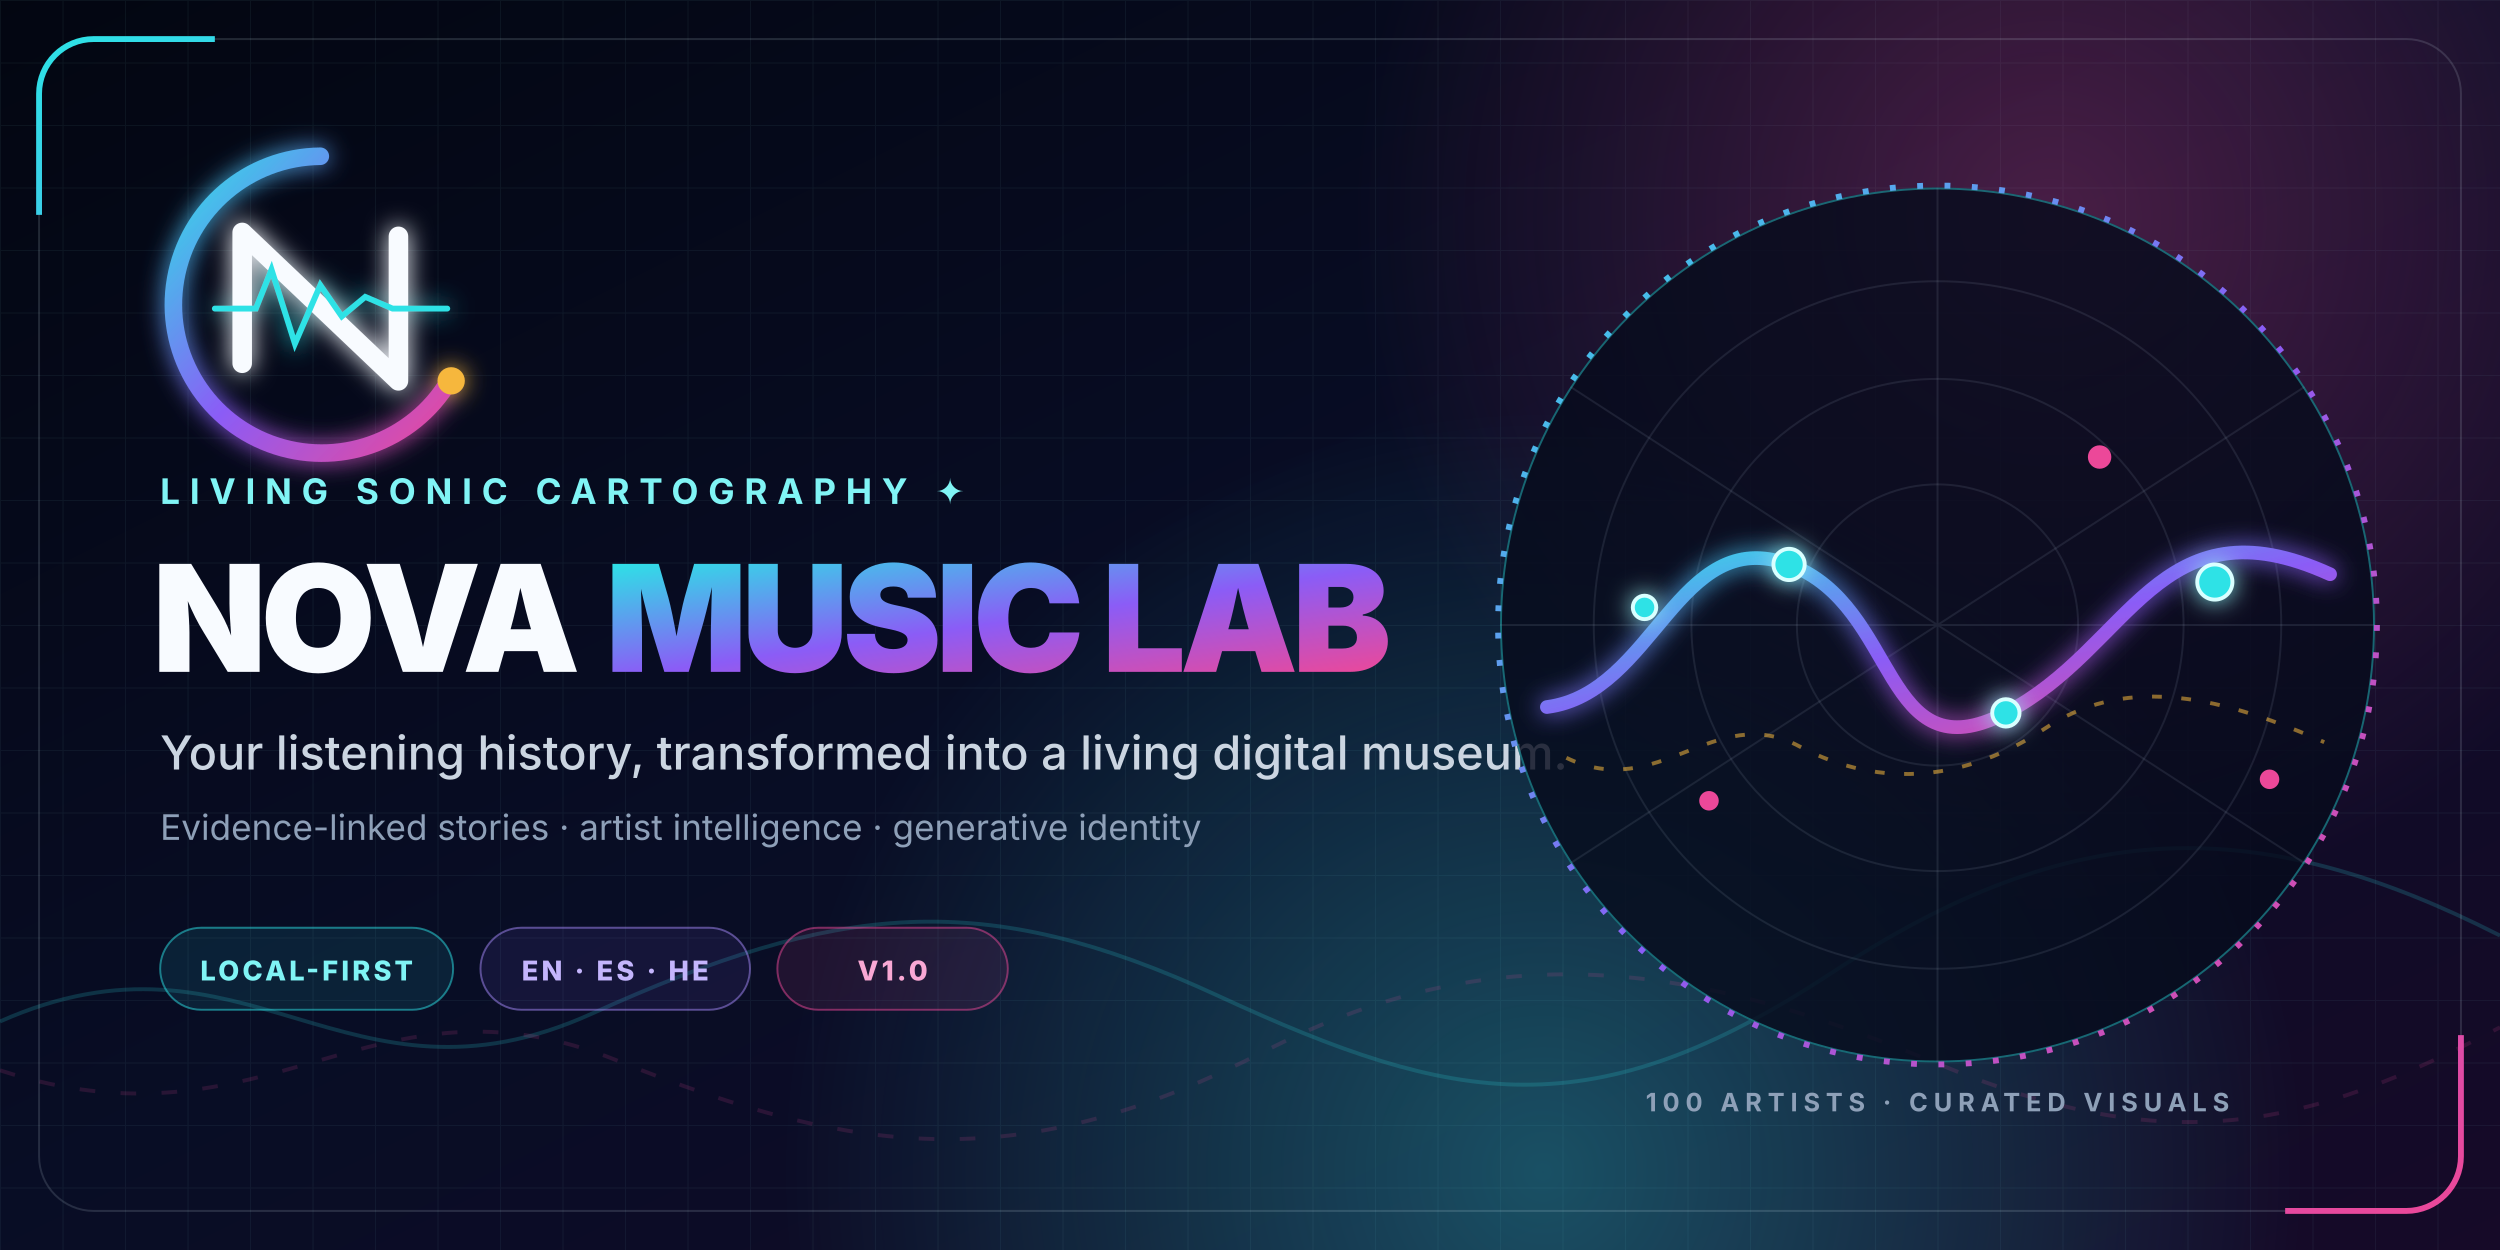
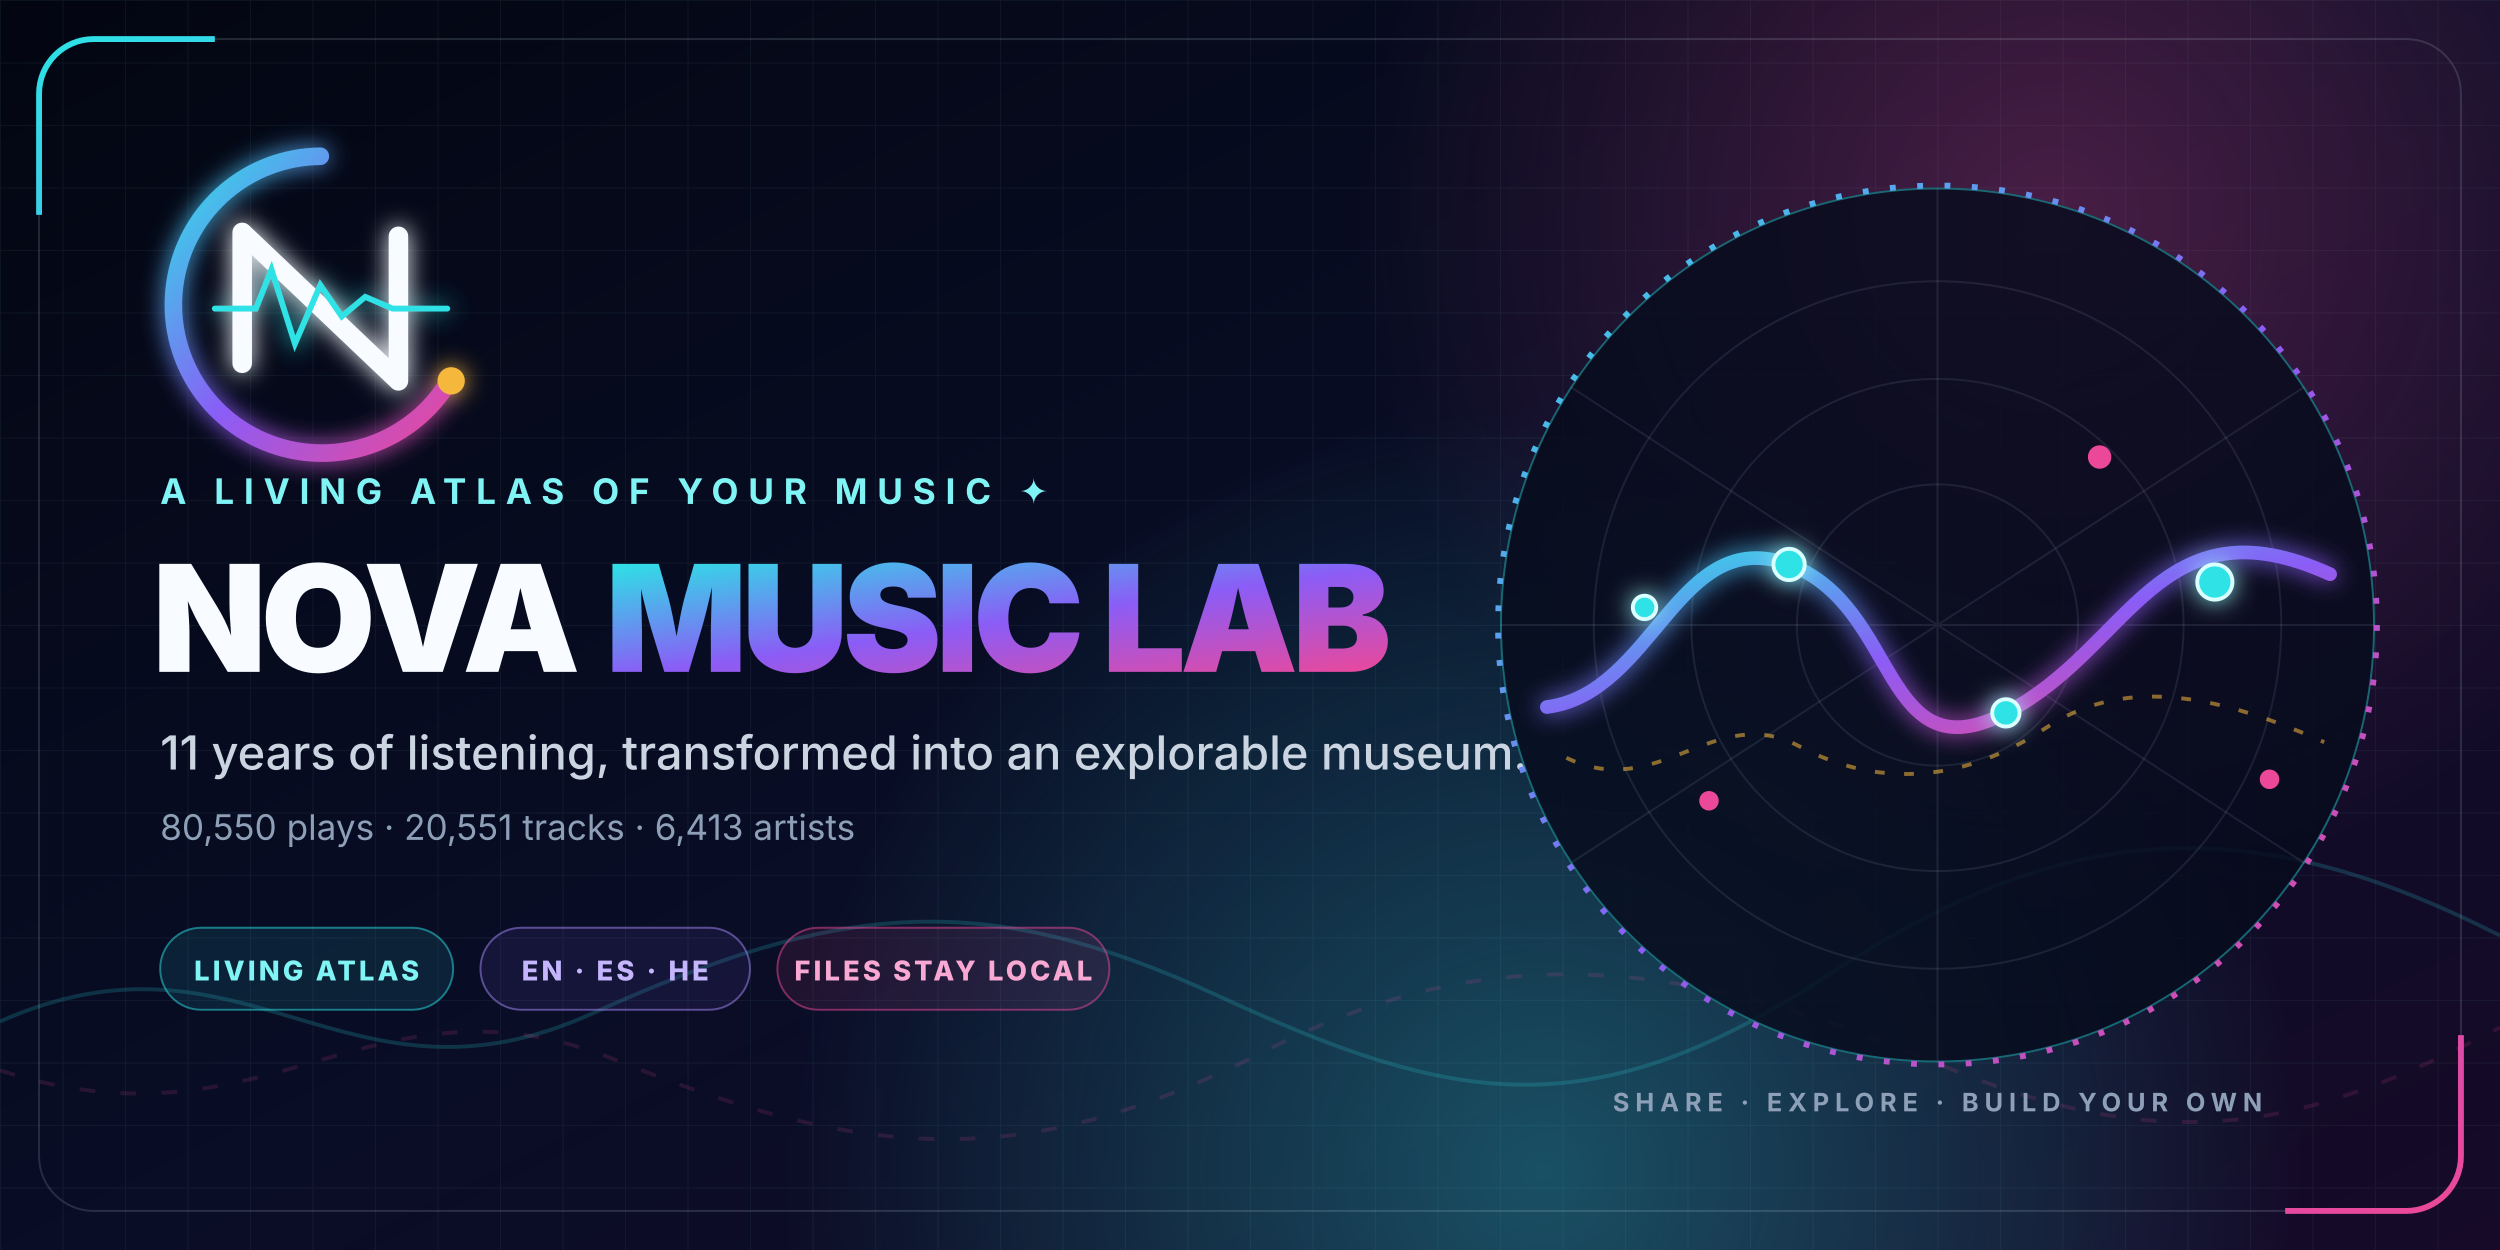
<svg xmlns="http://www.w3.org/2000/svg" width="1280" height="640" viewBox="0 0 1280 640" role="img" aria-labelledby="title description">
  <defs>
    <linearGradient id="background" x1="0" y1="0" x2="1" y2="1">
      <stop offset="0" stop-color="#030611" />
      <stop offset="0.48" stop-color="#080d25" />
      <stop offset="1" stop-color="#160a28" />
    </linearGradient>
    <linearGradient id="nova" x1="0" y1="0" x2="1" y2="1">
      <stop offset="0" stop-color="#2de2e6" />
      <stop offset="0.52" stop-color="#8b5cf6" />
      <stop offset="1" stop-color="#ec4899" />
    </linearGradient>
    <radialGradient id="cyanAura">
      <stop offset="0" stop-color="#2de2e6" stop-opacity="0.32" />
      <stop offset="1" stop-color="#2de2e6" stop-opacity="0" />
    </radialGradient>
    <radialGradient id="pinkAura">
      <stop offset="0" stop-color="#ec4899" stop-opacity="0.28" />
      <stop offset="1" stop-color="#ec4899" stop-opacity="0" />
    </radialGradient>
    <pattern id="grid" width="32" height="32" patternUnits="userSpaceOnUse">
      <path d="M32 0H0V32" fill="none" stroke="#9feff2" stroke-opacity="0.055" />
    </pattern>
    <filter id="softGlow" x="-100%" y="-100%" width="300%" height="300%">
      <feGaussianBlur stdDeviation="6" result="blur" />
      <feMerge>
        <feMergeNode in="blur" />
        <feMergeNode in="SourceGraphic" />
      </feMerge>
    </filter>
    <clipPath id="mapClip">
      <circle cx="992" cy="320" r="224" />
    </clipPath>
  </defs>
  <rect width="1280" height="640" fill="url(#background)" />
  <rect width="1280" height="640" fill="url(#grid)" />
  <circle cx="1050" cy="110" r="360" fill="url(#pinkAura)" />
  <circle cx="790" cy="600" r="390" fill="url(#cyanAura)" />
  <path d="M0 523C126 467 177 576 303 519S503 454 624 510 815 579 938 498s218-82 342-19" fill="none" stroke="#2de2e6" stroke-opacity="0.18" stroke-width="2" />
  <path d="M0 548c138 45 190-56 316-5s209 58 332-5 227-42 345 7 188 33 287-19" fill="none" stroke="#ec4899" stroke-opacity="0.14" stroke-width="2" stroke-dasharray="8 13" />
  <g transform="translate(82 74)" filter="url(#softGlow)">
    <path d="M82 6A76 76 0 1 0 148 121" fill="none" stroke="url(#nova)" stroke-width="9" stroke-linecap="round" />
    <circle cx="149" cy="121" r="7" fill="#f6b73c" />
    <path d="M42 112V45l80 76V47" fill="none" stroke="#f8fbff" stroke-width="10" stroke-linecap="round" stroke-linejoin="round" />
    <path d="M28 84h21l8-20 12 38 13-30 11 16 12-10 14 6h28" fill="none" stroke="#2de2e6" stroke-width="3" stroke-linecap="round" />
  </g>
  <g font-family="Inter,Segoe UI,Arial,sans-serif">
-     <text x="82" y="258" fill="#80f4f5" font-size="18" font-weight="700" letter-spacing="5">LIVING SONIC CARTOGRAPHY ✦</text>
+     <text x="82" y="258" fill="#80f4f5" font-size="18" font-weight="700" letter-spacing="5">A LIVING ATLAS OF YOUR MUSIC ✦</text>
    <text x="78" y="344" fill="#f8fbff" font-size="76" font-weight="900" letter-spacing="-3">NOVA</text>
    <text x="310" y="344" fill="url(#nova)" font-size="76" font-weight="900" letter-spacing="-3">MUSIC LAB</text>
-     <text x="82" y="394" fill="#cbd5e1" font-size="24" font-weight="500">Your listening history, transformed into a living digital museum.</text>
-     <text x="82" y="430" fill="#8ea0b8" font-size="18">Evidence-linked stories · artist intelligence · generative identity</text>
+     <text x="82" y="394" fill="#cbd5e1" font-size="24" font-weight="500">11 years of listening, transformed into an explorable museum.</text>
+     <text x="82" y="430" fill="#8ea0b8" font-size="18">80,550 plays · 20,551 tracks · 6,413 artists</text>
    <g transform="translate(82 475)" font-size="14" font-weight="800" letter-spacing="1.6">
      <rect width="150" height="42" rx="21" fill="#2de2e6" fill-opacity="0.1" stroke="#2de2e6" stroke-opacity="0.5" />
-       <text x="75" y="27" fill="#80f4f5" text-anchor="middle">LOCAL-FIRST</text>
+       <text x="75" y="27" fill="#80f4f5" text-anchor="middle">LIVING ATLAS</text>
      <rect x="164" width="138" height="42" rx="21" fill="#8b5cf6" fill-opacity="0.1" stroke="#a78bfa" stroke-opacity="0.5" />
      <text x="233" y="27" fill="#c4b5fd" text-anchor="middle">EN · ES · HE</text>
-       <rect x="316" width="118" height="42" rx="21" fill="#ec4899" fill-opacity="0.1" stroke="#ec4899" stroke-opacity="0.5" />
-       <text x="375" y="27" fill="#f9a8d4" text-anchor="middle">V1.0</text>
+       <rect x="316" width="170" height="42" rx="21" fill="#ec4899" fill-opacity="0.1" stroke="#ec4899" stroke-opacity="0.5" />
+       <text x="401" y="27" fill="#f9a8d4" text-anchor="middle">FILES STAY LOCAL</text>
    </g>
  </g>
  <g clip-path="url(#mapClip)">
    <circle cx="992" cy="320" r="224" fill="#070b1c" fill-opacity="0.82" stroke="#2de2e6" stroke-opacity="0.42" stroke-width="2" />
    <g fill="none" stroke="#94a3b8" stroke-opacity="0.14">
      <circle cx="992" cy="320" r="176" />
      <circle cx="992" cy="320" r="126" />
      <circle cx="992" cy="320" r="72" />
      <path d="M768 320h448M992 96v448M804 198l376 244M804 442l376-244" />
    </g>
    <path d="M792 362c55-7 67-94 124-73s47 109 111 76 78-111 166-71" fill="none" stroke="url(#nova)" stroke-width="7" stroke-linecap="round" filter="url(#softGlow)" />
    <path d="M802 388c47 23 76-29 119-6s87 17 126-9 85-19 143 7" fill="none" stroke="#f6b73c" stroke-opacity="0.55" stroke-width="2" stroke-dasharray="5 10" />
    <g fill="#2de2e6" stroke="#d9ffff" stroke-width="2" filter="url(#softGlow)">
      <circle cx="842" cy="311" r="6" />
      <circle cx="916" cy="289" r="8" />
      <circle cx="1027" cy="365" r="7" />
      <circle cx="1134" cy="298" r="9" />
    </g>
    <g fill="#ec4899">
      <circle cx="875" cy="410" r="5" />
      <circle cx="1075" cy="234" r="6" />
      <circle cx="1162" cy="399" r="5" />
    </g>
  </g>
  <circle cx="992" cy="320" r="225" fill="none" stroke="url(#nova)" stroke-width="3" stroke-dasharray="3 11" />
  <g font-family="Inter,Segoe UI,Arial,sans-serif" text-anchor="middle">
-     <text x="992" y="569" fill="#8ea0b8" font-size="13" font-weight="700" letter-spacing="3">100 ARTISTS · CURATED VISUALS</text>
+     <text x="992" y="569" fill="#8ea0b8" font-size="13" font-weight="700" letter-spacing="3">SHARE · EXPLORE · BUILD YOUR OWN</text>
  </g>
  <rect x="20" y="20" width="1240" height="600" rx="28" fill="none" stroke="#e2f9ff" stroke-opacity="0.14" />
  <path d="M20 110V48a28 28 0 0 1 28-28h62M1170 620h62a28 28 0 0 0 28-28v-62" fill="none" stroke="url(#nova)" stroke-width="3" />
</svg>
